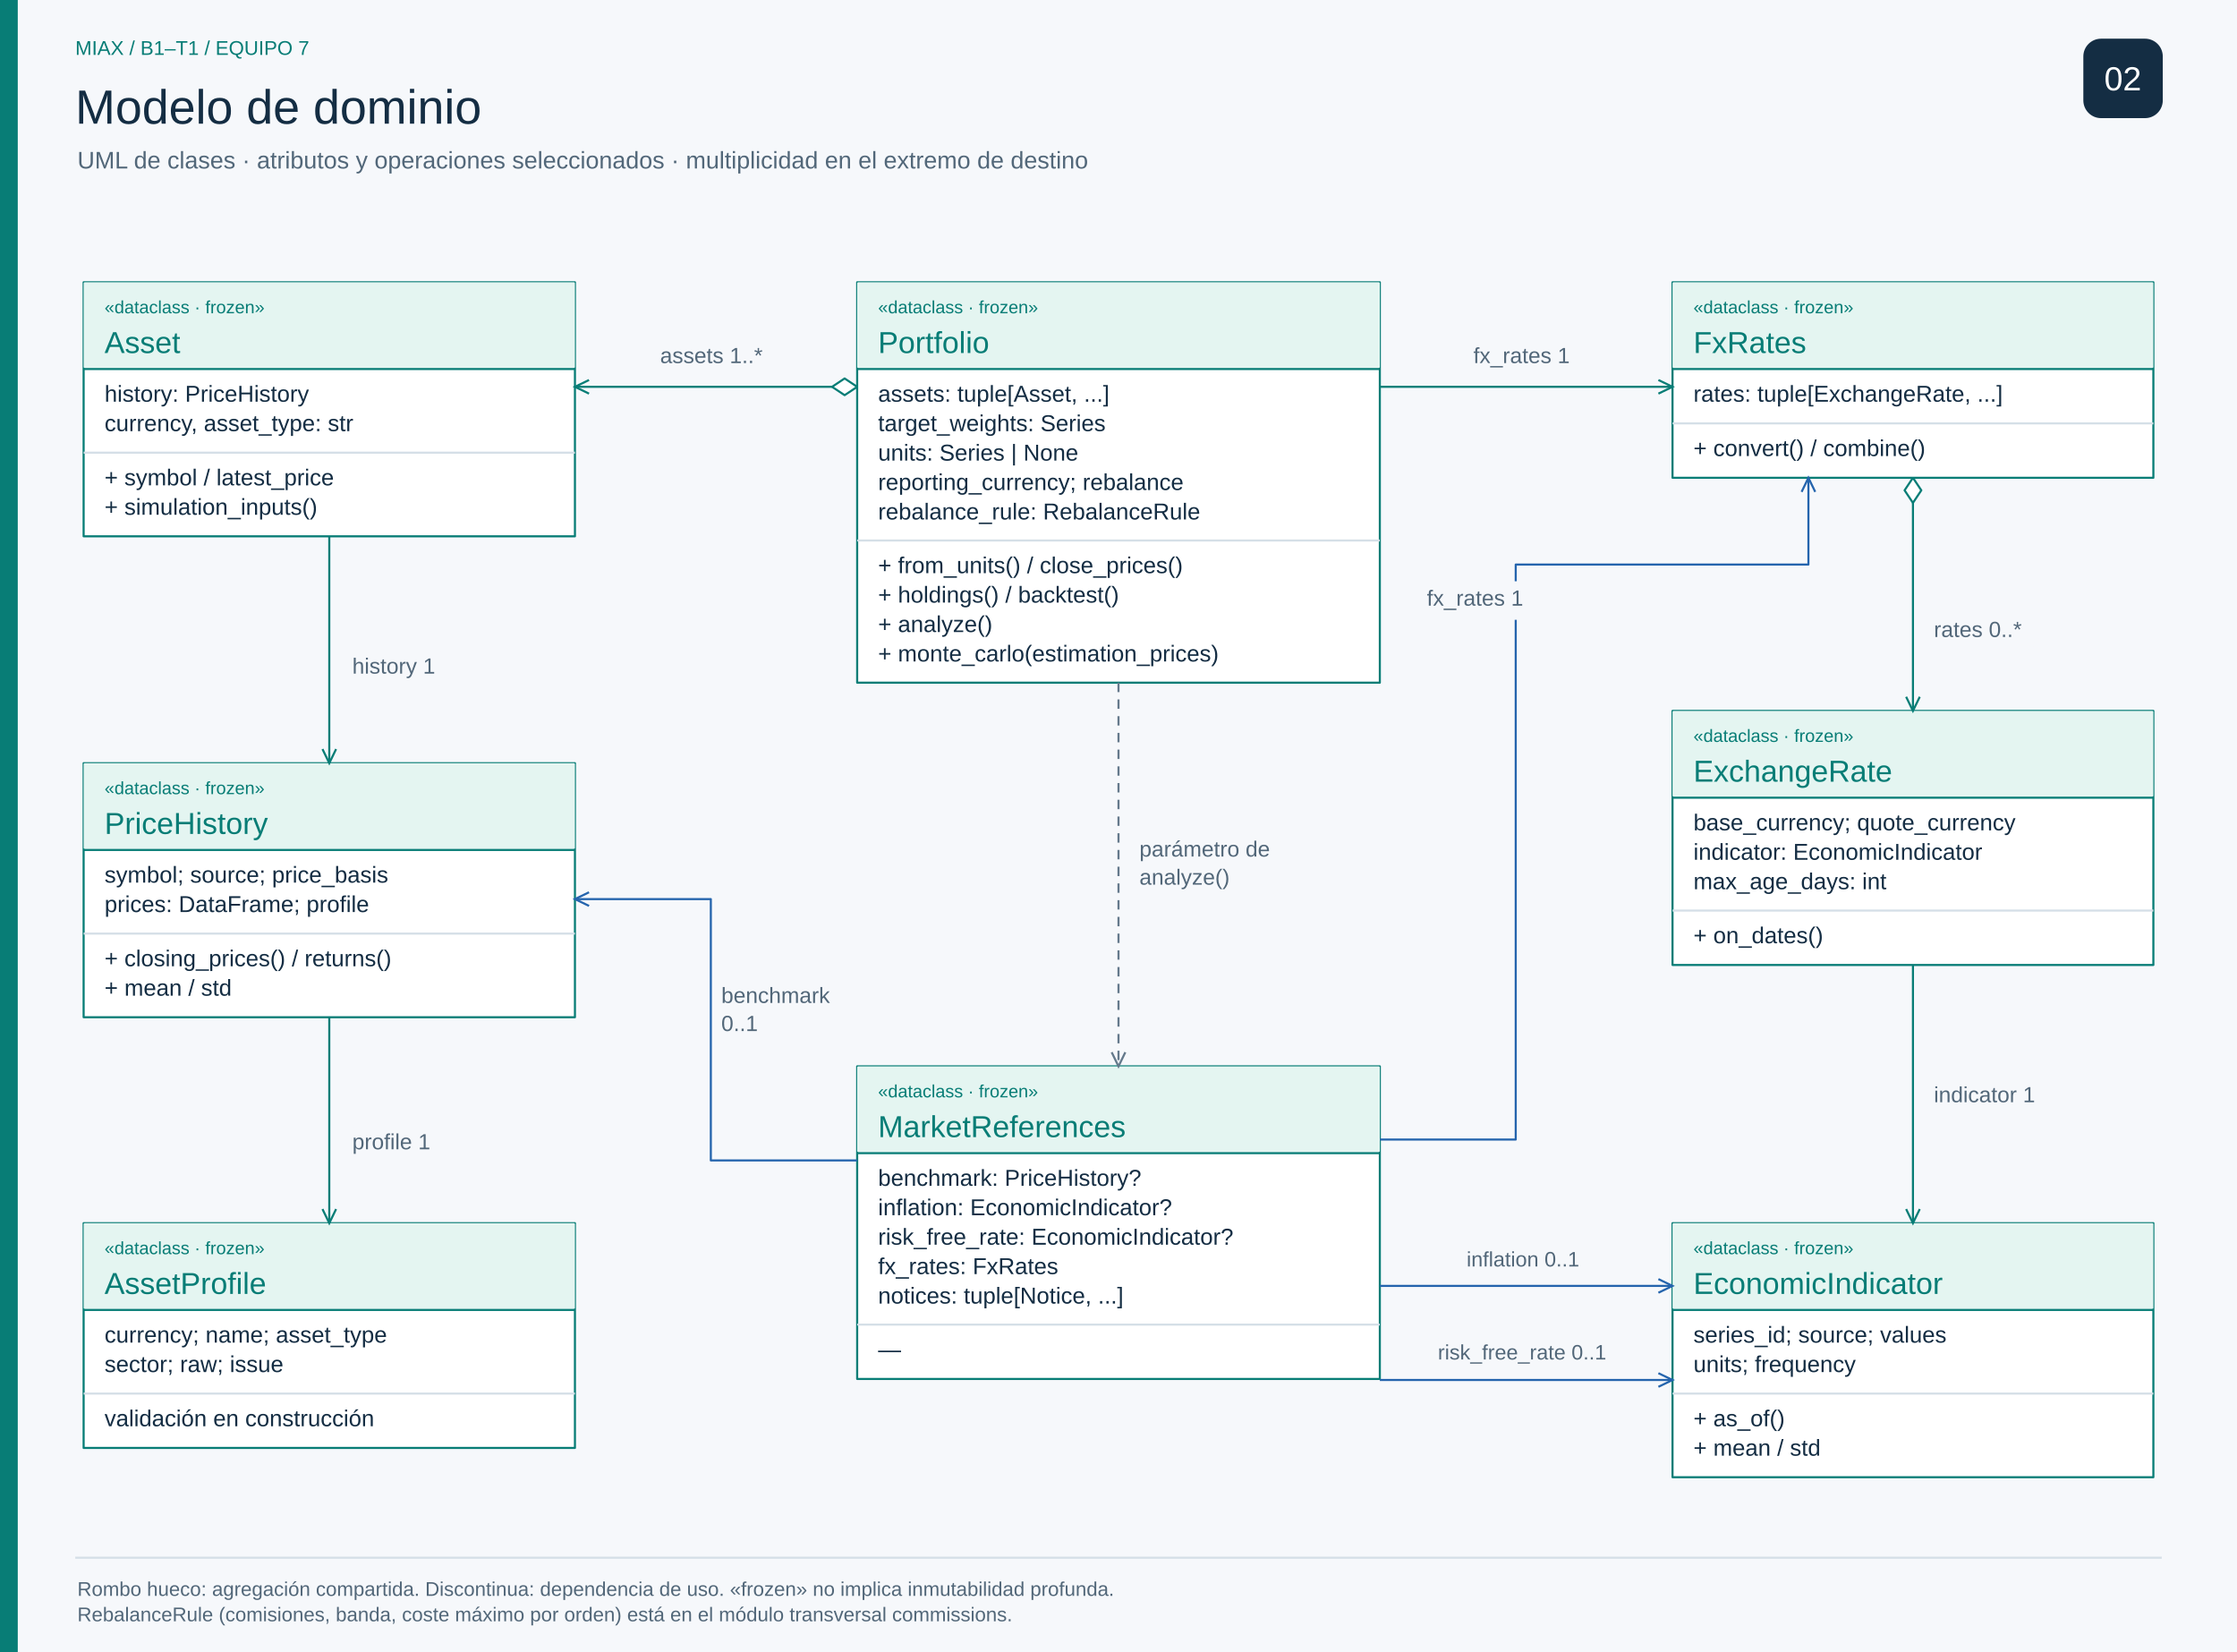
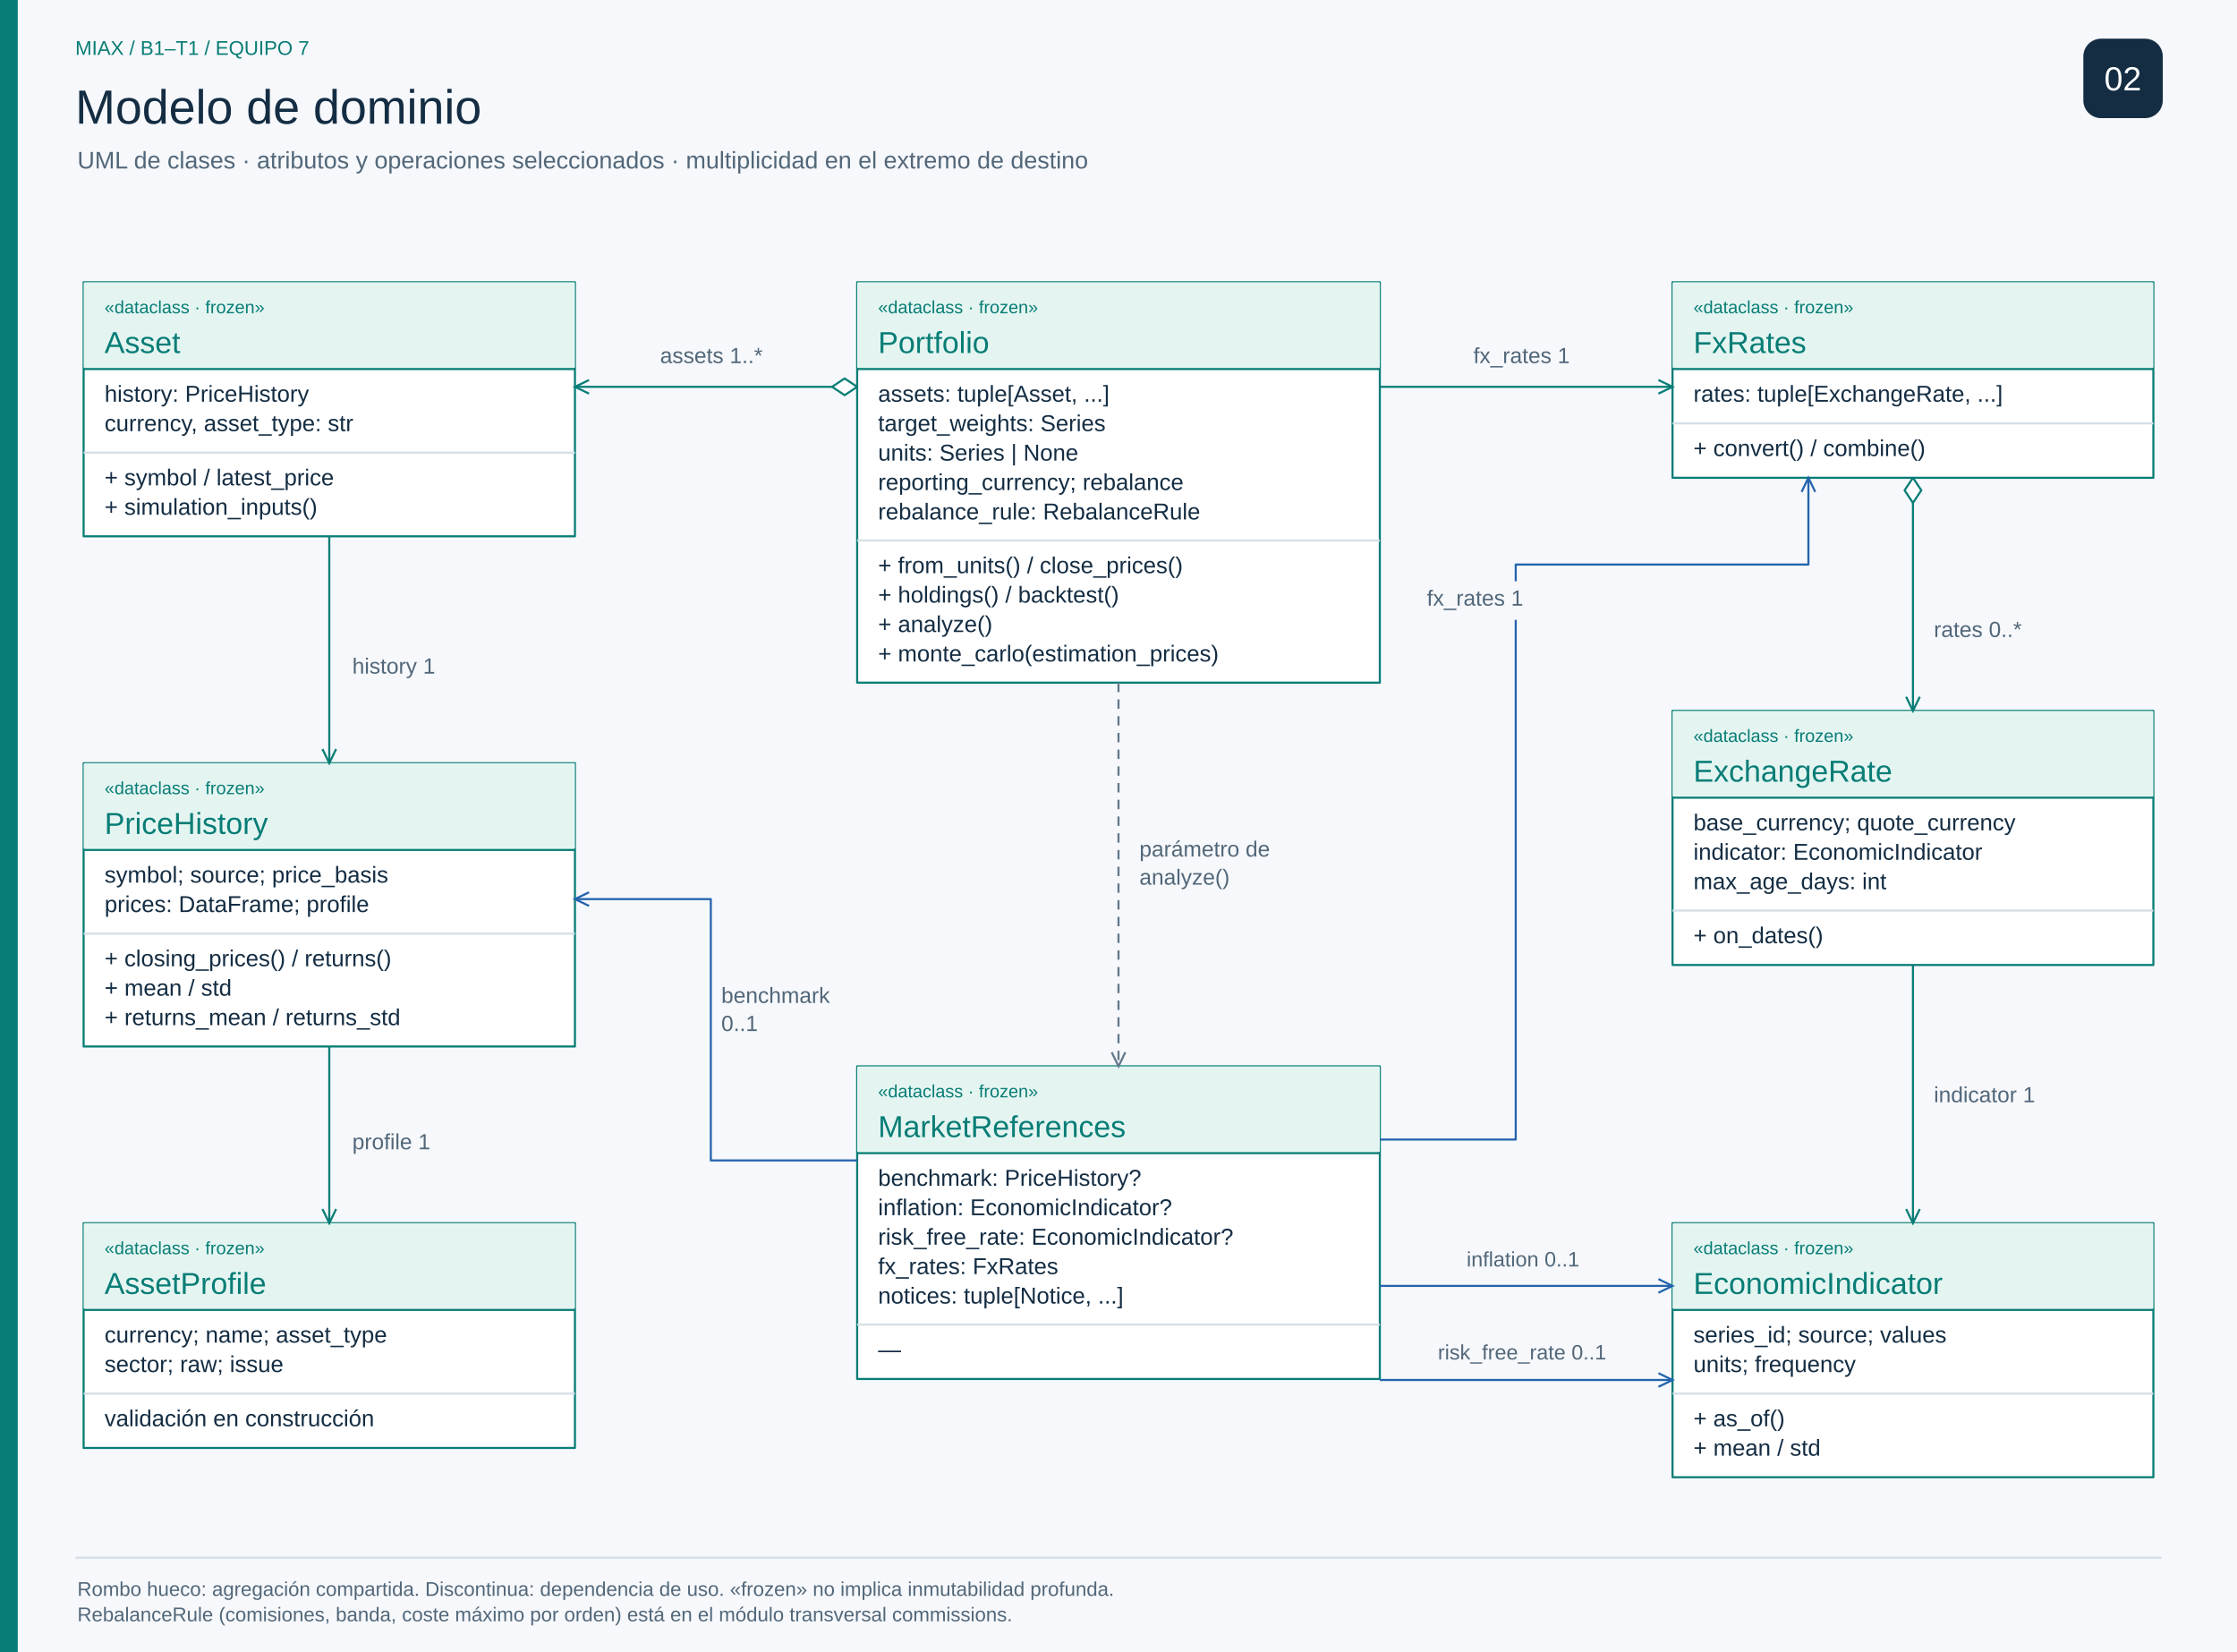
<svg xmlns="http://www.w3.org/2000/svg" width="2140" height="1580" viewBox="0 0 2140 1580" role="img">
  <rect x="0" y="0" width="2140" height="1580" rx="0" fill="#F6F8FB" stroke="#F6F8FB" stroke-width="2" stroke-linejoin="round" />
  <rect x="0" y="0" width="16" height="1580" rx="0" fill="#087D76" stroke="#087D76" stroke-width="2" stroke-linejoin="round" />
  <text x="72" y="52.48" font-family="Arial, Helvetica, sans-serif" font-size="19" fill="#087D76">MIAX  /  B1–T1  /  EQUIPO 7</text>
  <text x="72" y="118.32" font-family="Arial, Helvetica, sans-serif" font-size="46" fill="#142D43">Modelo de dominio</text>
  <text x="74" y="161.16" font-family="Arial, Helvetica, sans-serif" font-size="23" fill="#526779">UML de clases · atributos y operaciones seleccionados · multiplicidad en el extremo de destino</text>
  <rect x="1994" y="38" width="74" height="74" rx="16" fill="#142D43" stroke="#142D43" stroke-width="2" stroke-linejoin="round" />
  <text x="2013.0" y="86.44" font-family="Arial, Helvetica, sans-serif" font-size="32" fill="#FFFFFF">02</text>
  <rect x="80" y="270" width="470" height="243" rx="0" fill="#FFFFFF" stroke="#087D76" stroke-width="2" stroke-linejoin="round" />
  <rect x="81" y="271" width="468" height="80" rx="0" fill="#E4F5F1" stroke="#E4F5F1" stroke-width="2" stroke-linejoin="round" />
  <text x="100" y="299.64" font-family="Arial, Helvetica, sans-serif" font-size="17" fill="#087D76">«dataclass · frozen»</text>
  <text x="100" y="337.68" font-family="Arial, Helvetica, sans-serif" font-size="29" fill="#087D76">Asset</text>
  <polyline points="80,353 550,353" fill="none" stroke="#087D76" stroke-width="2" stroke-linejoin="round" />
  <polyline points="80,433 550,433" fill="none" stroke="#D5DFE7" stroke-width="2" stroke-linejoin="round" />
  <text x="100" y="384.24" font-family="Arial, Helvetica, sans-serif" font-size="22" fill="#142D43">history: PriceHistory</text>
  <text x="100" y="412.4" font-family="Arial, Helvetica, sans-serif" font-size="22" fill="#142D43">currency, asset_type: str</text>
  <text x="100" y="464.24" font-family="Arial, Helvetica, sans-serif" font-size="22" fill="#142D43">+ symbol / latest_price</text>
  <text x="100" y="492.4" font-family="Arial, Helvetica, sans-serif" font-size="22" fill="#142D43">+ simulation_inputs()</text>
  <rect x="820" y="270" width="500" height="383" rx="0" fill="#FFFFFF" stroke="#087D76" stroke-width="2" stroke-linejoin="round" />
  <rect x="821" y="271" width="498" height="80" rx="0" fill="#E4F5F1" stroke="#E4F5F1" stroke-width="2" stroke-linejoin="round" />
  <text x="840" y="299.64" font-family="Arial, Helvetica, sans-serif" font-size="17" fill="#087D76">«dataclass · frozen»</text>
  <text x="840" y="337.68" font-family="Arial, Helvetica, sans-serif" font-size="29" fill="#087D76">Portfolio</text>
  <polyline points="820,353 1320,353" fill="none" stroke="#087D76" stroke-width="2" stroke-linejoin="round" />
  <polyline points="820,517 1320,517" fill="none" stroke="#D5DFE7" stroke-width="2" stroke-linejoin="round" />
  <text x="840" y="384.24" font-family="Arial, Helvetica, sans-serif" font-size="22" fill="#142D43">assets: tuple[Asset, ...]</text>
  <text x="840" y="412.4" font-family="Arial, Helvetica, sans-serif" font-size="22" fill="#142D43">target_weights: Series</text>
  <text x="840" y="440.56" font-family="Arial, Helvetica, sans-serif" font-size="22" fill="#142D43">units: Series | None</text>
  <text x="840" y="468.72" font-family="Arial, Helvetica, sans-serif" font-size="22" fill="#142D43">reporting_currency; rebalance</text>
  <text x="840" y="496.88" font-family="Arial, Helvetica, sans-serif" font-size="22" fill="#142D43">rebalance_rule: RebalanceRule</text>
  <text x="840" y="548.24" font-family="Arial, Helvetica, sans-serif" font-size="22" fill="#142D43">+ from_units() / close_prices()</text>
  <text x="840" y="576.4" font-family="Arial, Helvetica, sans-serif" font-size="22" fill="#142D43">+ holdings() / backtest()</text>
  <text x="840" y="604.56" font-family="Arial, Helvetica, sans-serif" font-size="22" fill="#142D43">+ analyze()</text>
  <text x="840" y="632.72" font-family="Arial, Helvetica, sans-serif" font-size="22" fill="#142D43">+ monte_carlo(estimation_prices)</text>
  <rect x="1600" y="270" width="460" height="187" rx="0" fill="#FFFFFF" stroke="#087D76" stroke-width="2" stroke-linejoin="round" />
  <rect x="1601" y="271" width="458" height="80" rx="0" fill="#E4F5F1" stroke="#E4F5F1" stroke-width="2" stroke-linejoin="round" />
  <text x="1620" y="299.64" font-family="Arial, Helvetica, sans-serif" font-size="17" fill="#087D76">«dataclass · frozen»</text>
  <text x="1620" y="337.68" font-family="Arial, Helvetica, sans-serif" font-size="29" fill="#087D76">FxRates</text>
  <polyline points="1600,353 2060,353" fill="none" stroke="#087D76" stroke-width="2" stroke-linejoin="round" />
  <polyline points="1600,405 2060,405" fill="none" stroke="#D5DFE7" stroke-width="2" stroke-linejoin="round" />
  <text x="1620" y="384.24" font-family="Arial, Helvetica, sans-serif" font-size="22" fill="#142D43">rates: tuple[ExchangeRate, ...]</text>
  <text x="1620" y="436.24" font-family="Arial, Helvetica, sans-serif" font-size="22" fill="#142D43">+ convert() / combine()</text>
-   <rect x="80" y="730" width="470" height="243" rx="0" fill="#FFFFFF" stroke="#087D76" stroke-width="2" stroke-linejoin="round" />
+   <rect x="80" y="730" width="470" height="271" rx="0" fill="#FFFFFF" stroke="#087D76" stroke-width="2" stroke-linejoin="round" />
  <rect x="81" y="731" width="468" height="80" rx="0" fill="#E4F5F1" stroke="#E4F5F1" stroke-width="2" stroke-linejoin="round" />
  <text x="100" y="759.64" font-family="Arial, Helvetica, sans-serif" font-size="17" fill="#087D76">«dataclass · frozen»</text>
  <text x="100" y="797.68" font-family="Arial, Helvetica, sans-serif" font-size="29" fill="#087D76">PriceHistory</text>
  <polyline points="80,813 550,813" fill="none" stroke="#087D76" stroke-width="2" stroke-linejoin="round" />
  <polyline points="80,893 550,893" fill="none" stroke="#D5DFE7" stroke-width="2" stroke-linejoin="round" />
  <text x="100" y="844.24" font-family="Arial, Helvetica, sans-serif" font-size="22" fill="#142D43">symbol; source; price_basis</text>
  <text x="100" y="872.4" font-family="Arial, Helvetica, sans-serif" font-size="22" fill="#142D43">prices: DataFrame; profile</text>
  <text x="100" y="924.24" font-family="Arial, Helvetica, sans-serif" font-size="22" fill="#142D43">+ closing_prices() / returns()</text>
  <text x="100" y="952.4" font-family="Arial, Helvetica, sans-serif" font-size="22" fill="#142D43">+ mean / std</text>
+   <text x="100" y="980.56" font-family="Arial, Helvetica, sans-serif" font-size="22" fill="#142D43">+ returns_mean / returns_std</text>
  <rect x="1600" y="680" width="460" height="243" rx="0" fill="#FFFFFF" stroke="#087D76" stroke-width="2" stroke-linejoin="round" />
  <rect x="1601" y="681" width="458" height="80" rx="0" fill="#E4F5F1" stroke="#E4F5F1" stroke-width="2" stroke-linejoin="round" />
  <text x="1620" y="709.64" font-family="Arial, Helvetica, sans-serif" font-size="17" fill="#087D76">«dataclass · frozen»</text>
  <text x="1620" y="747.68" font-family="Arial, Helvetica, sans-serif" font-size="29" fill="#087D76">ExchangeRate</text>
  <polyline points="1600,763 2060,763" fill="none" stroke="#087D76" stroke-width="2" stroke-linejoin="round" />
  <polyline points="1600,871 2060,871" fill="none" stroke="#D5DFE7" stroke-width="2" stroke-linejoin="round" />
  <text x="1620" y="794.24" font-family="Arial, Helvetica, sans-serif" font-size="22" fill="#142D43">base_currency; quote_currency</text>
  <text x="1620" y="822.4" font-family="Arial, Helvetica, sans-serif" font-size="22" fill="#142D43">indicator: EconomicIndicator</text>
  <text x="1620" y="850.56" font-family="Arial, Helvetica, sans-serif" font-size="22" fill="#142D43">max_age_days: int</text>
  <text x="1620" y="902.24" font-family="Arial, Helvetica, sans-serif" font-size="22" fill="#142D43">+ on_dates()</text>
  <rect x="80" y="1170" width="470" height="215" rx="0" fill="#FFFFFF" stroke="#087D76" stroke-width="2" stroke-linejoin="round" />
  <rect x="81" y="1171" width="468" height="80" rx="0" fill="#E4F5F1" stroke="#E4F5F1" stroke-width="2" stroke-linejoin="round" />
  <text x="100" y="1199.64" font-family="Arial, Helvetica, sans-serif" font-size="17" fill="#087D76">«dataclass · frozen»</text>
  <text x="100" y="1237.68" font-family="Arial, Helvetica, sans-serif" font-size="29" fill="#087D76">AssetProfile</text>
  <polyline points="80,1253 550,1253" fill="none" stroke="#087D76" stroke-width="2" stroke-linejoin="round" />
  <polyline points="80,1333 550,1333" fill="none" stroke="#D5DFE7" stroke-width="2" stroke-linejoin="round" />
  <text x="100" y="1284.24" font-family="Arial, Helvetica, sans-serif" font-size="22" fill="#142D43">currency; name; asset_type</text>
  <text x="100" y="1312.4" font-family="Arial, Helvetica, sans-serif" font-size="22" fill="#142D43">sector; raw; issue</text>
  <text x="100" y="1364.24" font-family="Arial, Helvetica, sans-serif" font-size="22" fill="#142D43">validación en construcción</text>
  <rect x="820" y="1020" width="500" height="299" rx="0" fill="#FFFFFF" stroke="#087D76" stroke-width="2" stroke-linejoin="round" />
  <rect x="821" y="1021" width="498" height="80" rx="0" fill="#E4F5F1" stroke="#E4F5F1" stroke-width="2" stroke-linejoin="round" />
  <text x="840" y="1049.64" font-family="Arial, Helvetica, sans-serif" font-size="17" fill="#087D76">«dataclass · frozen»</text>
  <text x="840" y="1087.68" font-family="Arial, Helvetica, sans-serif" font-size="29" fill="#087D76">MarketReferences</text>
  <polyline points="820,1103 1320,1103" fill="none" stroke="#087D76" stroke-width="2" stroke-linejoin="round" />
  <polyline points="820,1267 1320,1267" fill="none" stroke="#D5DFE7" stroke-width="2" stroke-linejoin="round" />
  <text x="840" y="1134.24" font-family="Arial, Helvetica, sans-serif" font-size="22" fill="#142D43">benchmark: PriceHistory?</text>
  <text x="840" y="1162.4" font-family="Arial, Helvetica, sans-serif" font-size="22" fill="#142D43">inflation: EconomicIndicator?</text>
  <text x="840" y="1190.56" font-family="Arial, Helvetica, sans-serif" font-size="22" fill="#142D43">risk_free_rate: EconomicIndicator?</text>
  <text x="840" y="1218.72" font-family="Arial, Helvetica, sans-serif" font-size="22" fill="#142D43">fx_rates: FxRates</text>
  <text x="840" y="1246.88" font-family="Arial, Helvetica, sans-serif" font-size="22" fill="#142D43">notices: tuple[Notice, ...]</text>
  <text x="840" y="1298.24" font-family="Arial, Helvetica, sans-serif" font-size="22" fill="#142D43">—</text>
  <rect x="1600" y="1170" width="460" height="243" rx="0" fill="#FFFFFF" stroke="#087D76" stroke-width="2" stroke-linejoin="round" />
  <rect x="1601" y="1171" width="458" height="80" rx="0" fill="#E4F5F1" stroke="#E4F5F1" stroke-width="2" stroke-linejoin="round" />
  <text x="1620" y="1199.64" font-family="Arial, Helvetica, sans-serif" font-size="17" fill="#087D76">«dataclass · frozen»</text>
  <text x="1620" y="1237.68" font-family="Arial, Helvetica, sans-serif" font-size="29" fill="#087D76">EconomicIndicator</text>
  <polyline points="1600,1253 2060,1253" fill="none" stroke="#087D76" stroke-width="2" stroke-linejoin="round" />
  <polyline points="1600,1333 2060,1333" fill="none" stroke="#D5DFE7" stroke-width="2" stroke-linejoin="round" />
  <text x="1620" y="1284.24" font-family="Arial, Helvetica, sans-serif" font-size="22" fill="#142D43">series_id; source; values</text>
  <text x="1620" y="1312.4" font-family="Arial, Helvetica, sans-serif" font-size="22" fill="#142D43">units; frequency</text>
  <text x="1620" y="1364.24" font-family="Arial, Helvetica, sans-serif" font-size="22" fill="#142D43">+ as_of()</text>
  <text x="1620" y="1392.4" font-family="Arial, Helvetica, sans-serif" font-size="22" fill="#142D43">+ mean / std</text>
  <polyline points="820,370 808.0,362.0 796.0,370.0 808.0,378.0 820,370" fill="#FFFFFF" stroke="#087D76" stroke-width="2" stroke-linejoin="round" />
  <polyline points="796.0,370.0 550.0,370.0" fill="none" stroke="#087D76" stroke-width="2" stroke-linejoin="round" />
  <polyline points="563.507,363.476 550.0,370.0 563.507,376.524" fill="none" stroke="#087D76" stroke-width="2" />
  <rect x="624.5" y="325" width="121.0" height="34.88" rx="16" fill="#F6F8FB" stroke="#F6F8FB" stroke-width="2" stroke-linejoin="round" />
  <text x="631.5" y="347.32" font-family="Arial, Helvetica, sans-serif" font-size="21" fill="#526779">assets  1..*</text>
  <polyline points="315,513 315,730" fill="none" stroke="#087D76" stroke-width="2" stroke-linejoin="round" />
  <polyline points="308.476,716.493 315,730 321.524,716.493" fill="none" stroke="#087D76" stroke-width="2" />
  <rect x="331" y="622" width="102.0" height="34.88" rx="16" fill="#F6F8FB" stroke="#F6F8FB" stroke-width="2" stroke-linejoin="round" />
  <text x="337" y="644.32" font-family="Arial, Helvetica, sans-serif" font-size="21" fill="#526779">history  1</text>
-   <polyline points="315,973 315,1170" fill="none" stroke="#087D76" stroke-width="2" stroke-linejoin="round" />
+   <polyline points="315,1001 315,1170" fill="none" stroke="#087D76" stroke-width="2" stroke-linejoin="round" />
  <polyline points="308.476,1156.493 315,1170 321.524,1156.493" fill="none" stroke="#087D76" stroke-width="2" />
  <rect x="331" y="1077" width="97.0" height="34.88" rx="16" fill="#F6F8FB" stroke="#F6F8FB" stroke-width="2" stroke-linejoin="round" />
  <text x="337" y="1099.32" font-family="Arial, Helvetica, sans-serif" font-size="21" fill="#526779">profile  1</text>
  <polyline points="1320,370 1600,370" fill="none" stroke="#087D76" stroke-width="2" stroke-linejoin="round" />
  <polyline points="1586.493,376.524 1600,370 1586.493,363.476" fill="none" stroke="#087D76" stroke-width="2" />
  <rect x="1402.5" y="325" width="115.0" height="34.88" rx="16" fill="#F6F8FB" stroke="#F6F8FB" stroke-width="2" stroke-linejoin="round" />
  <text x="1409.5" y="347.32" font-family="Arial, Helvetica, sans-serif" font-size="21" fill="#526779">fx_rates  1</text>
  <polyline points="1830,457 1822.0,469.0 1830.0,481.0 1838.0,469.0 1830,457" fill="#FFFFFF" stroke="#087D76" stroke-width="2" stroke-linejoin="round" />
  <polyline points="1830.0,481.0 1830.0,680.0" fill="none" stroke="#087D76" stroke-width="2" stroke-linejoin="round" />
  <polyline points="1823.476,666.493 1830.0,680.0 1836.524,666.493" fill="none" stroke="#087D76" stroke-width="2" />
  <rect x="1844" y="587" width="106.0" height="34.88" rx="16" fill="#F6F8FB" stroke="#F6F8FB" stroke-width="2" stroke-linejoin="round" />
  <text x="1850" y="609.32" font-family="Arial, Helvetica, sans-serif" font-size="21" fill="#526779">rates  0..*</text>
  <polyline points="1830,923 1830,1170" fill="none" stroke="#087D76" stroke-width="2" stroke-linejoin="round" />
  <polyline points="1823.476,1156.493 1830,1170 1836.524,1156.493" fill="none" stroke="#087D76" stroke-width="2" />
  <rect x="1844" y="1032" width="120.0" height="34.88" rx="16" fill="#F6F8FB" stroke="#F6F8FB" stroke-width="2" stroke-linejoin="round" />
  <text x="1850" y="1054.32" font-family="Arial, Helvetica, sans-serif" font-size="21" fill="#526779">indicator  1</text>
  <polyline points="1070,653 1070,1020" fill="none" stroke="#64798B" stroke-width="2" stroke-linejoin="round" stroke-dasharray="9 7" />
  <polyline points="1063.476,1006.493 1070,1020 1076.524,1006.493" fill="none" stroke="#64798B" stroke-width="2" />
  <rect x="1084" y="797" width="142.0" height="61.76" rx="16" fill="#F6F8FB" stroke="#F6F8FB" stroke-width="2" stroke-linejoin="round" />
  <text x="1090" y="819.32" font-family="Arial, Helvetica, sans-serif" font-size="21" fill="#526779">parámetro de</text>
  <text x="1090" y="846.2" font-family="Arial, Helvetica, sans-serif" font-size="21" fill="#526779">analyze()</text>
  <polyline points="820,1110 680,1110 680,860 550,860" fill="none" stroke="#2464AD" stroke-width="2" stroke-linejoin="round" />
  <polyline points="563.507,853.476 550,860 563.507,866.524" fill="none" stroke="#2464AD" stroke-width="2" />
  <rect x="684" y="937" width="121.0" height="61.76" rx="16" fill="#F6F8FB" stroke="#F6F8FB" stroke-width="2" stroke-linejoin="round" />
  <text x="690" y="959.32" font-family="Arial, Helvetica, sans-serif" font-size="21" fill="#526779">benchmark</text>
  <text x="690" y="986.2" font-family="Arial, Helvetica, sans-serif" font-size="21" fill="#526779">0..1</text>
  <polyline points="1320,1090 1450,1090 1450,540 1730,540 1730,457" fill="none" stroke="#2464AD" stroke-width="2" stroke-linejoin="round" />
  <polyline points="1736.524,470.507 1730,457 1723.476,470.507" fill="none" stroke="#2464AD" stroke-width="2" />
  <rect x="1359" y="557" width="115.0" height="34.88" rx="16" fill="#F6F8FB" stroke="#F6F8FB" stroke-width="2" stroke-linejoin="round" />
  <text x="1365" y="579.32" font-family="Arial, Helvetica, sans-serif" font-size="21" fill="#526779">fx_rates  1</text>
  <polyline points="1320,1230 1600,1230" fill="none" stroke="#2464AD" stroke-width="2" stroke-linejoin="round" />
  <polyline points="1586.493,1236.524 1600,1230 1586.493,1223.476" fill="none" stroke="#2464AD" stroke-width="2" />
  <rect x="1396.0" y="1190" width="128.0" height="33.6" rx="16" fill="#F6F8FB" stroke="#F6F8FB" stroke-width="2" stroke-linejoin="round" />
  <text x="1403.0" y="1211.4" font-family="Arial, Helvetica, sans-serif" font-size="20" fill="#526779">inflation  0..1</text>
  <polyline points="1320,1320 1600,1320" fill="none" stroke="#2464AD" stroke-width="2" stroke-linejoin="round" />
  <polyline points="1586.493,1326.524 1600,1320 1586.493,1313.476" fill="none" stroke="#2464AD" stroke-width="2" />
  <rect x="1368.5" y="1279" width="183.0" height="33.6" rx="16" fill="#F6F8FB" stroke="#F6F8FB" stroke-width="2" stroke-linejoin="round" />
  <text x="1375.5" y="1300.4" font-family="Arial, Helvetica, sans-serif" font-size="20" fill="#526779">risk_free_rate  0..1</text>
  <polyline points="72,1490 2068,1490" fill="none" stroke="#D5DFE7" stroke-width="2" stroke-linejoin="round" />
  <text x="74" y="1526.48" font-family="Arial, Helvetica, sans-serif" font-size="19" fill="#526779">Rombo hueco: agregación compartida. Discontinua: dependencia de uso. «frozen» no implica inmutabilidad profunda.</text>
  <text x="74" y="1550.8" font-family="Arial, Helvetica, sans-serif" font-size="19" fill="#526779">RebalanceRule (comisiones, banda, coste máximo por orden) está en el módulo transversal commissions.</text>
</svg>
